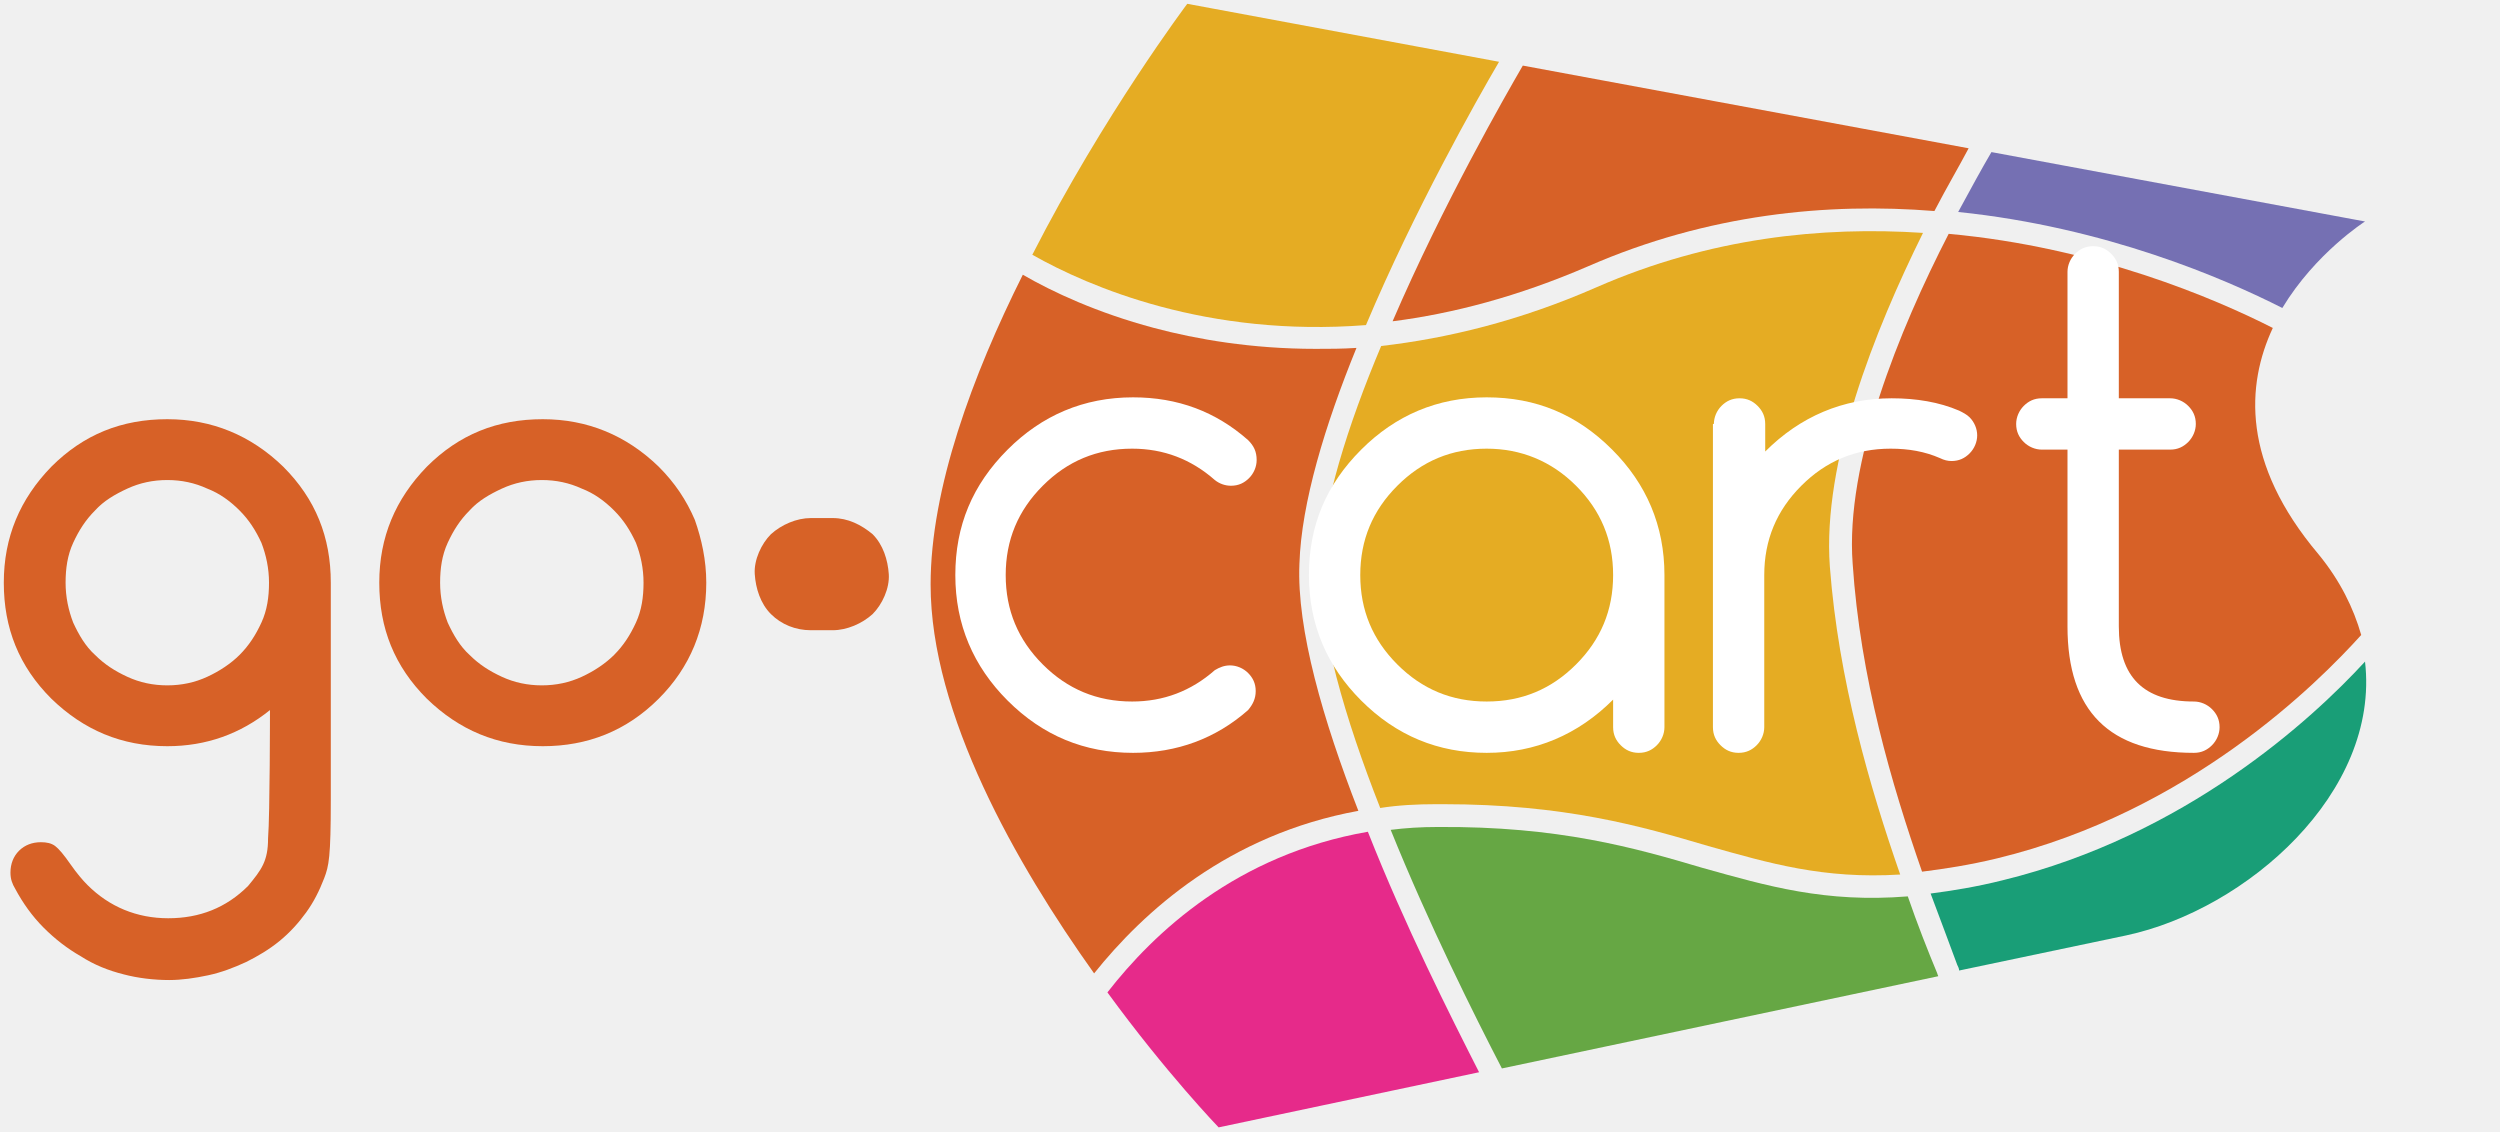
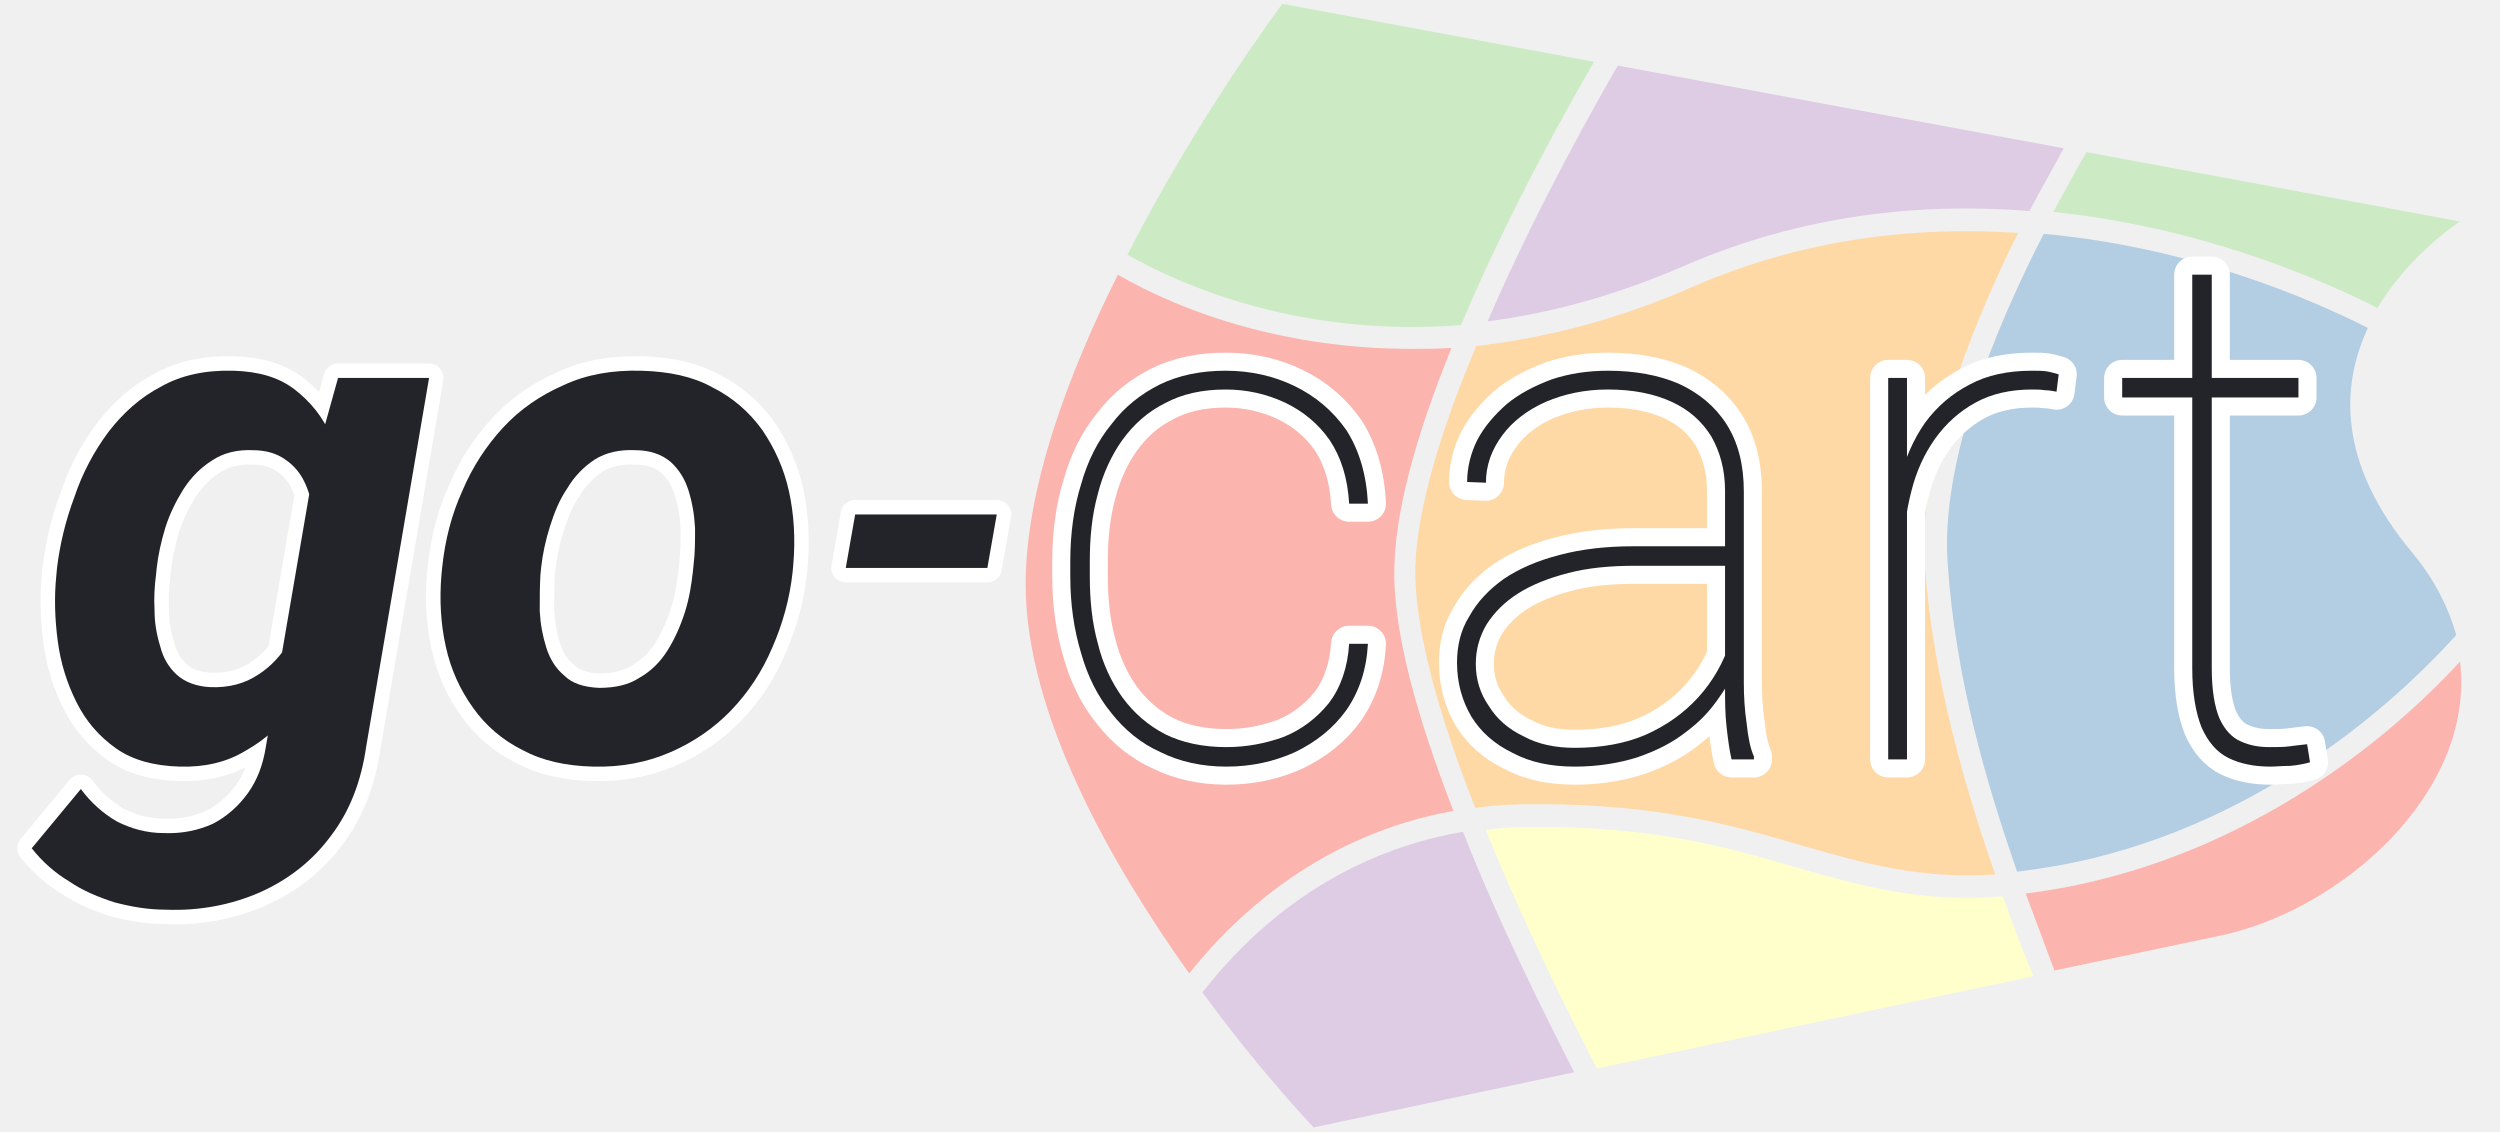
- <svg xmlns="http://www.w3.org/2000/svg" version="1.1" x="0px" y="0px" viewBox="0 0 263 119" xml:space="preserve" id="svg88" width="263" height="119">
-   <defs id="defs92" />
-   <style type="text/css" id="style2">
- 	.st0{display:none;}
- 	.st1{display:inline;fill:none;stroke:#FFFFFF;stroke-width:1.246;stroke-miterlimit:10;}
- 	.st2{display:inline;fill:#010101;}
- 	.st3{font-family:'Comfortaa-Bold';}
- 	.st4{font-size:57.953px;}
- 	.st5{display:inline;fill:#FFFFFF;}
- 	.st6{font-family:'Comfortaa-Regular';}
- 	.st7{display:inline;}
- 	.st8{fill:none;}
- 	.st9{fill:#FFFFFF;}
- 	.st10{fill:none;stroke:#FFFFFF;stroke-width:1.464;stroke-miterlimit:10;}
- 	.st11{fill:#010101;}
- 	.st12{fill:#7570B3;}
- 	.st13{fill:#D76127;}
- 	.st14{fill:#E5AC23;}
- 	.st15{fill:#E62A8A;}
- 	.st16{fill:#66A744;}
- 	.st17{fill:#199E77;}
- 	.st18{fill:#D76227;}
- </style>
-   <g id="Layer_1" class="st0" style="display:none" transform="translate(0,-181)">
-     <path class="st1" d="M 139.9,155.9" id="path4" style="display:inline;fill:none;stroke:#ffffff;stroke-width:1.246;stroke-miterlimit:10" />
-     <path class="st1" d="M 217.6,170.1" id="path6" style="display:inline;fill:none;stroke:#ffffff;stroke-width:1.246;stroke-miterlimit:10" />
-     <path class="st2" d="M 148.7,146.1" id="path8" style="display:inline;fill:#010101" />
-     <path class="st2" d="M 155,72.5 260.5,92 c 0,0 -19.2,11.9 -4.3,29.7 12.3,15.1 -3.5,31.2 -17.1,34.2 l -81.4,17.2 c 0,0 -25.8,-27.3 -25.8,-48.6 0,-21.3 23.1,-52 23.1,-52 z" id="path10" style="display:inline;fill:#010101" />
-     <text transform="translate(41.9379,139.5192)" class="st2 st3 st4" id="text12" style="font-size:57.953px;font-family:Comfortaa-Bold;display:inline;fill:#010101">go</text>
-     <text transform="translate(131.9741,139.5182)" class="st5 st6 st4" id="text14" style="font-size:57.953px;font-family:Comfortaa-Regular;display:inline;fill:#ffffff">cart</text>
-     <g class="st7" id="g24" style="display:inline">
-       <path class="st8" d="m 195.9,150.8 c -5.5,-1.9 -10.7,-3.6 -17.4,-3.8 -0.4,0 -0.8,0 -1.3,0 -1.4,0 -2.8,0.1 -4.2,0.2 5.9,18.3 16.1,33.1 18.2,36 l 41.7,-13.6 c -1.2,-2.2 -4.4,-8 -7.8,-15.6 -13,2.3 -21.3,-0.5 -29.2,-3.2 z" id="path16" style="fill:none" />
-       <path class="st8" d="m 178.5,145.2 c 7,0.1 12.5,2 17.9,3.9 7.6,2.6 15.6,5.3 28,3.2 -2.8,-6.4 -5.6,-13.8 -7.7,-21.4 -3.1,-11.3 0.6,-24.7 4.7,-34.8 -10.4,-1.2 -21.2,-1.2 -31.5,1.3 -6,1.5 -11.5,2.3 -16.6,2.8 -2.7,7.1 -4.5,15.1 -4.4,23.8 0.1,7.3 1.6,14.5 3.6,21.3 1.5,-0.1 3.1,-0.2 4.7,-0.2 0.5,0.1 0.9,0.1 1.3,0.1 z" id="path18" style="fill:none" />
-       <path class="st8" d="m 222.3,98.8 c -3.3,8.7 -6.6,21.2 -3.8,31.5 2.1,7.7 5,15.2 7.8,21.6 19.2,-4 39.7,-22.5 42.1,-24.7 l 2.7,-16.6 c -3.8,-1.8 -24.3,-11.2 -47.8,-14.4 -0.3,0.9 -0.6,1.7 -1,2.6 z" id="path20" style="fill:none" />
-       <path class="st9" d="m 272.6,109.3 c -0.3,-0.2 -22.5,-11.2 -48.5,-14.8 3.1,-7.3 6.2,-12.3 6.3,-12.4 l -1.6,-1 c -0.3,0.5 -3.5,5.7 -6.6,13.1 -10.7,-1.3 -22,-1.3 -32.7,1.3 -5.5,1.3 -10.7,2.2 -15.4,2.7 6.6,-16 17.4,-26.3 17.5,-26.5 l -1.3,-1.4 c -0.2,0.2 -11.5,11.1 -18.3,28 -25.4,2 -39.3,-6.9 -39.5,-7 l -1,1.6 c 0.7,0.5 14.4,9.2 39.8,7.5 -2.6,7.1 -4.3,15.1 -4.2,23.7 0.1,7.3 1.5,14.6 3.6,21.5 -27.8,3 -42.3,23.9 -42.5,24.1 l 1.5,1 c 0.2,-0.2 14.3,-20.6 41.5,-23.3 6.6,20.9 18.8,37.3 19,37.5 l 0.4,0.5 45.1,-14.7 -0.6,-1 c -0.1,-0.1 -3.8,-6.6 -8.1,-16.1 10.7,-2.3 21.5,-8.9 28.9,-14 8.2,-5.8 13.9,-11.2 14,-11.2 l 0.2,-0.2 3,-18.5 z M 168.9,124 c -0.2,-8.7 1.7,-16.8 4.4,-23.8 5.1,-0.5 10.6,-1.4 16.6,-2.8 10.2,-2.5 21.1,-2.6 31.5,-1.3 -4.1,10.1 -7.8,23.5 -4.7,34.8 2.1,7.6 4.9,15.1 7.7,21.4 -12.4,2.1 -20.3,-0.6 -28,-3.2 -5.4,-1.8 -11,-3.7 -17.9,-3.9 -0.4,0 -0.9,0 -1.3,0 -1.6,0 -3.2,0.1 -4.7,0.2 -2,-6.9 -3.4,-14.1 -3.6,-21.4 z m 22.4,59.2 c -2.1,-2.9 -12.3,-17.7 -18.2,-36 1.4,-0.1 2.8,-0.2 4.2,-0.2 0.4,0 0.8,0 1.3,0 6.7,0.1 11.9,1.9 17.4,3.8 8,2.7 16.2,5.5 29.3,3.2 3.4,7.6 6.5,13.4 7.8,15.6 z m 77.1,-56 c -2.4,2.2 -22.9,20.7 -42.1,24.7 -2.8,-6.4 -5.7,-13.9 -7.8,-21.6 -2.8,-10.3 0.5,-22.8 3.8,-31.5 0.3,-0.9 0.7,-1.7 1,-2.5 23.5,3.1 44,12.6 47.8,14.4 z" id="path22" style="fill:#ffffff" />
+ <svg xmlns="http://www.w3.org/2000/svg" width="100%" height="100%" viewBox="0 0 263 119" version="1.1" xml:space="preserve" style="fill-rule:evenodd;clip-rule:evenodd;stroke-linejoin:round;stroke-miterlimit:2;">
+   <g id="g930" transform="matrix(1,0,0,1,-22.6,-95.9)">
+     <g id="Layer_4" transform="matrix(1,0,0,1,8,0)">
+       <path id="path45" d="M264.7,128.3C268.2,122.5 273.4,119.2 273.4,119.2L234.1,111.9C233.1,113.6 231.9,115.8 230.6,118.2C246.1,119.8 258.6,125.2 264.7,128.3Z" style="fill:rgb(204,235,197);fill-rule:nonzero;" />
+       <path id="path47" d="M191.7,123.9C204.3,118.4 216.9,117.2 228.1,118.1C229.4,115.6 230.7,113.4 231.7,111.5L184.8,102.8C183,105.9 176.4,117.4 171.1,129.7C177.4,128.9 184.3,127.1 191.7,123.9Z" style="fill:rgb(222,203,228);fill-rule:nonzero;" />
+       <path id="path49" d="M168.3,130.1C173.4,118 179.9,106.5 182.3,102.4L149.5,96.3C149.5,96.3 140.7,108 133.2,122.7C139.2,126.1 151.6,131.4 168.3,130.1Z" style="fill:rgb(204,235,197);fill-rule:nonzero;" />
+       <path id="path51" d="M141.1,200.3C147.3,208.8 152.8,214.5 152.8,214.5L180.2,208.7C177.2,202.8 172.4,193.3 168.5,183.4C154.7,185.8 146,194 141.1,200.3Z" style="fill:rgb(222,203,228);fill-rule:nonzero;" />
+       <path id="path53" d="M167.5,181.2C163.8,171.7 161,162.1 161.3,155.2C161.5,148.8 164,140.6 167.3,132.5C165.8,132.6 164.4,132.6 163,132.6C156.3,132.6 150.5,131.6 146,130.4C140,128.8 135.3,126.6 132.2,124.8C126.9,135.4 122.5,147.3 122.5,157.4C122.5,171 131.5,186.8 139.7,198.3C144.9,191.8 153.8,183.7 167.5,181.2Z" style="fill:rgb(251,180,174);fill-rule:nonzero;" />
+       <path id="path55" d="M225.3,190.2C216.6,190.9 210.5,189.1 203.7,187.2C196.6,185.1 188.6,182.8 175.8,182.9C174.1,182.9 172.5,183 170.9,183.2C174.9,193.1 179.7,202.7 182.6,208.3L228.5,198.6C228.5,198.5 228.4,198.4 228.4,198.3C227.4,195.9 226.3,193.1 225.3,190.2Z" style="fill:rgb(255,255,204);fill-rule:nonzero;" />
+       <path id="path57" d="M175.7,180.5L176.4,180.5C189.2,180.5 197.2,182.8 204.3,184.9C210.7,186.7 216.4,188.4 224.5,187.9C221.3,178.7 218,167.4 217.1,155.5C216.3,144.5 221.8,130.7 226.9,120.4C216.3,119.7 204.5,120.9 192.6,126.1C184.4,129.7 176.8,131.5 169.9,132.3C166.4,140.6 163.7,149.1 163.5,155.4C163.3,162 166.1,171.5 169.8,180.9C171.7,180.6 173.7,180.5 175.7,180.5Z" style="fill:rgb(254,217,166);fill-rule:nonzero;" />
+       <path id="path59" d="M235.3,188.5C232.5,189.2 230,189.6 227.7,189.9C228.7,192.6 229.7,195.2 230.5,197.4C230.6,197.6 230.7,197.8 230.7,198L248.3,194.3C260.9,191.6 275,179.3 273.4,165.5C267.8,171.6 254.5,183.8 235.3,188.5Z" style="fill:rgb(251,180,174);fill-rule:nonzero;" />
+       <path id="path61" d="M226.8,187.6C229.2,187.3 231.8,186.9 234.7,186.2C254.9,181.3 268.4,167.8 273,162.7C272.2,159.9 270.8,157 268.5,154.2C260.4,144.6 260.9,136.4 263.7,130.4C257.6,127.3 245,121.9 229.6,120.5C224.4,130.6 218.7,144.6 219.5,155.2C220.3,167.2 223.6,178.4 226.8,187.6Z" style="fill:rgb(179,205,227);fill-rule:nonzero;" />
    </g>
-     <path class="st2" d="M 272.2,134.9" id="path26" style="display:inline;fill:#010101" />
-     <path class="st2" d="M 356.4,189.7" id="path28" style="display:inline;fill:#010101" />
-     <g class="st7" id="g34" style="display:inline">
-       <g id="g32">
-         <path d="m 123.3,119.7 c -1.3,0 -2.6,0 -3.9,0 -1.6,0 -3.1,1.4 -3,3 0.1,1.6 1.3,3 3,3 1.3,0 2.6,0 3.9,0 1.6,0 3.1,-1.4 3,-3 0,-1.6 -1.3,-3 -3,-3 z" id="path30" />
+     <g id="Layer_2" transform="matrix(1,0,0,1,110.63,5.06478)">
+       <g transform="matrix(1,0,0,1,-130.52,20.4333)">
+         <g transform="matrix(76,0,0,76,46.3601,150.29)">
+           <path d="M0.417,-0.528L0.543,-0.528L0.456,-0.018C0.449,0.031 0.433,0.072 0.407,0.106C0.382,0.14 0.349,0.166 0.309,0.184C0.27,0.201 0.226,0.21 0.178,0.208C0.154,0.208 0.131,0.204 0.108,0.198C0.086,0.191 0.064,0.182 0.045,0.169C0.025,0.157 0.007,0.141 -0.007,0.123L0.061,0.041C0.075,0.06 0.092,0.075 0.111,0.086C0.131,0.096 0.152,0.102 0.176,0.102C0.202,0.103 0.224,0.098 0.244,0.089C0.263,0.079 0.279,0.065 0.292,0.047C0.305,0.029 0.313,0.008 0.317,-0.017L0.385,-0.413L0.417,-0.528ZM0.027,-0.254L0.028,-0.265C0.032,-0.298 0.04,-0.331 0.052,-0.363C0.063,-0.396 0.079,-0.426 0.099,-0.453C0.119,-0.479 0.143,-0.501 0.172,-0.516C0.2,-0.532 0.234,-0.539 0.272,-0.538C0.307,-0.537 0.335,-0.529 0.357,-0.512C0.379,-0.495 0.396,-0.474 0.407,-0.448C0.419,-0.422 0.426,-0.393 0.43,-0.363C0.434,-0.332 0.435,-0.303 0.434,-0.274L0.431,-0.25C0.426,-0.221 0.417,-0.191 0.405,-0.16C0.393,-0.129 0.377,-0.101 0.358,-0.074C0.339,-0.048 0.316,-0.027 0.289,-0.012C0.263,0.004 0.232,0.011 0.198,0.01C0.162,0.009 0.133,0.001 0.11,-0.015C0.086,-0.032 0.068,-0.053 0.055,-0.079C0.042,-0.105 0.033,-0.133 0.029,-0.164C0.025,-0.194 0.024,-0.225 0.027,-0.254ZM0.166,-0.265L0.165,-0.255C0.163,-0.24 0.162,-0.223 0.163,-0.206C0.163,-0.189 0.166,-0.172 0.171,-0.156C0.175,-0.14 0.183,-0.127 0.194,-0.117C0.205,-0.107 0.221,-0.101 0.24,-0.1C0.266,-0.099 0.288,-0.105 0.306,-0.117C0.325,-0.129 0.339,-0.145 0.351,-0.165C0.362,-0.185 0.369,-0.206 0.373,-0.229L0.383,-0.293C0.384,-0.309 0.384,-0.325 0.382,-0.34C0.381,-0.356 0.377,-0.37 0.371,-0.383C0.365,-0.396 0.356,-0.407 0.344,-0.415C0.333,-0.423 0.318,-0.428 0.299,-0.428C0.277,-0.429 0.258,-0.424 0.243,-0.414C0.227,-0.404 0.214,-0.391 0.203,-0.374C0.193,-0.358 0.184,-0.34 0.178,-0.321C0.172,-0.301 0.168,-0.283 0.166,-0.265Z" style="fill:none;fill-rule:nonzero;stroke:white;stroke-width:0.04px;" />
+         </g>
+         <g transform="matrix(76,0,0,76,86.9582,150.29)">
+           <path d="M0.026,-0.256L0.027,-0.266C0.031,-0.304 0.04,-0.339 0.055,-0.372C0.069,-0.405 0.088,-0.434 0.111,-0.459C0.135,-0.485 0.163,-0.504 0.195,-0.518C0.227,-0.533 0.263,-0.539 0.302,-0.538C0.341,-0.537 0.374,-0.53 0.401,-0.515C0.429,-0.501 0.452,-0.481 0.47,-0.456C0.487,-0.431 0.5,-0.403 0.507,-0.371C0.514,-0.339 0.516,-0.305 0.513,-0.27L0.512,-0.259C0.508,-0.222 0.498,-0.187 0.484,-0.155C0.47,-0.122 0.451,-0.093 0.427,-0.068C0.403,-0.043 0.375,-0.024 0.343,-0.01C0.311,0.004 0.275,0.011 0.236,0.01C0.198,0.009 0.166,0.002 0.138,-0.013C0.11,-0.027 0.087,-0.047 0.07,-0.071C0.052,-0.096 0.039,-0.124 0.032,-0.156C0.025,-0.187 0.023,-0.221 0.026,-0.256ZM0.164,-0.266L0.163,-0.256C0.162,-0.24 0.162,-0.223 0.162,-0.205C0.163,-0.187 0.166,-0.171 0.171,-0.155C0.176,-0.139 0.184,-0.126 0.196,-0.116C0.207,-0.105 0.223,-0.1 0.244,-0.099C0.266,-0.099 0.285,-0.103 0.3,-0.113C0.316,-0.122 0.329,-0.135 0.339,-0.151C0.349,-0.167 0.357,-0.185 0.363,-0.204C0.369,-0.223 0.372,-0.242 0.374,-0.26L0.375,-0.27C0.377,-0.286 0.377,-0.302 0.377,-0.32C0.376,-0.339 0.373,-0.356 0.368,-0.372C0.363,-0.388 0.355,-0.401 0.343,-0.412C0.331,-0.422 0.315,-0.428 0.294,-0.428C0.273,-0.429 0.254,-0.425 0.238,-0.415C0.223,-0.405 0.21,-0.392 0.2,-0.375C0.189,-0.359 0.182,-0.341 0.176,-0.322C0.17,-0.303 0.166,-0.284 0.164,-0.266Z" style="fill:none;fill-rule:nonzero;stroke:white;stroke-width:0.04px;" />
+         </g>
+         <g transform="matrix(76,0,0,76,130.096,150.29)">
+           <path d="M0.227,-0.339L0.214,-0.265L0.018,-0.265L0.031,-0.339L0.227,-0.339Z" style="fill:none;fill-rule:nonzero;stroke:white;stroke-width:0.04px;" />
+         </g>
+         <g transform="matrix(76,0,0,76,148.391,150.29)">
+                 </g>
+         <g transform="matrix(76,0,0,76,46.3601,150.29)">
+           <path d="M0.417,-0.528L0.543,-0.528L0.456,-0.018C0.449,0.031 0.433,0.072 0.407,0.106C0.382,0.14 0.349,0.166 0.309,0.184C0.27,0.201 0.226,0.21 0.178,0.208C0.154,0.208 0.131,0.204 0.108,0.198C0.086,0.191 0.064,0.182 0.045,0.169C0.025,0.157 0.007,0.141 -0.007,0.123L0.061,0.041C0.075,0.06 0.092,0.075 0.111,0.086C0.131,0.096 0.152,0.102 0.176,0.102C0.202,0.103 0.224,0.098 0.244,0.089C0.263,0.079 0.279,0.065 0.292,0.047C0.305,0.029 0.313,0.008 0.317,-0.017L0.385,-0.413L0.417,-0.528ZM0.027,-0.254L0.028,-0.265C0.032,-0.298 0.04,-0.331 0.052,-0.363C0.063,-0.396 0.079,-0.426 0.099,-0.453C0.119,-0.479 0.143,-0.501 0.172,-0.516C0.2,-0.532 0.234,-0.539 0.272,-0.538C0.307,-0.537 0.335,-0.529 0.357,-0.512C0.379,-0.495 0.396,-0.474 0.407,-0.448C0.419,-0.422 0.426,-0.393 0.43,-0.363C0.434,-0.332 0.435,-0.303 0.434,-0.274L0.431,-0.25C0.426,-0.221 0.417,-0.191 0.405,-0.16C0.393,-0.129 0.377,-0.101 0.358,-0.074C0.339,-0.048 0.316,-0.027 0.289,-0.012C0.263,0.004 0.232,0.011 0.198,0.01C0.162,0.009 0.133,0.001 0.11,-0.015C0.086,-0.032 0.068,-0.053 0.055,-0.079C0.042,-0.105 0.033,-0.133 0.029,-0.164C0.025,-0.194 0.024,-0.225 0.027,-0.254ZM0.166,-0.265L0.165,-0.255C0.163,-0.24 0.162,-0.223 0.163,-0.206C0.163,-0.189 0.166,-0.172 0.171,-0.156C0.175,-0.14 0.183,-0.127 0.194,-0.117C0.205,-0.107 0.221,-0.101 0.24,-0.1C0.266,-0.099 0.288,-0.105 0.306,-0.117C0.325,-0.129 0.339,-0.145 0.351,-0.165C0.362,-0.185 0.369,-0.206 0.373,-0.229L0.383,-0.293C0.384,-0.309 0.384,-0.325 0.382,-0.34C0.381,-0.356 0.377,-0.37 0.371,-0.383C0.365,-0.396 0.356,-0.407 0.344,-0.415C0.333,-0.423 0.318,-0.428 0.299,-0.428C0.277,-0.429 0.258,-0.424 0.243,-0.414C0.227,-0.404 0.214,-0.391 0.203,-0.374C0.193,-0.358 0.184,-0.34 0.178,-0.321C0.172,-0.301 0.168,-0.283 0.166,-0.265Z" style="fill:rgb(34,36,41);fill-rule:nonzero;" />
+         </g>
+         <g transform="matrix(76,0,0,76,86.9582,150.29)">
+           <path d="M0.026,-0.256L0.027,-0.266C0.031,-0.304 0.04,-0.339 0.055,-0.372C0.069,-0.405 0.088,-0.434 0.111,-0.459C0.135,-0.485 0.163,-0.504 0.195,-0.518C0.227,-0.533 0.263,-0.539 0.302,-0.538C0.341,-0.537 0.374,-0.53 0.401,-0.515C0.429,-0.501 0.452,-0.481 0.47,-0.456C0.487,-0.431 0.5,-0.403 0.507,-0.371C0.514,-0.339 0.516,-0.305 0.513,-0.27L0.512,-0.259C0.508,-0.222 0.498,-0.187 0.484,-0.155C0.47,-0.122 0.451,-0.093 0.427,-0.068C0.403,-0.043 0.375,-0.024 0.343,-0.01C0.311,0.004 0.275,0.011 0.236,0.01C0.198,0.009 0.166,0.002 0.138,-0.013C0.11,-0.027 0.087,-0.047 0.07,-0.071C0.052,-0.096 0.039,-0.124 0.032,-0.156C0.025,-0.187 0.023,-0.221 0.026,-0.256ZM0.164,-0.266L0.163,-0.256C0.162,-0.24 0.162,-0.223 0.162,-0.205C0.163,-0.187 0.166,-0.171 0.171,-0.155C0.176,-0.139 0.184,-0.126 0.196,-0.116C0.207,-0.105 0.223,-0.1 0.244,-0.099C0.266,-0.099 0.285,-0.103 0.3,-0.113C0.316,-0.122 0.329,-0.135 0.339,-0.151C0.349,-0.167 0.357,-0.185 0.363,-0.204C0.369,-0.223 0.372,-0.242 0.374,-0.26L0.375,-0.27C0.377,-0.286 0.377,-0.302 0.377,-0.32C0.376,-0.339 0.373,-0.356 0.368,-0.372C0.363,-0.388 0.355,-0.401 0.343,-0.412C0.331,-0.422 0.315,-0.428 0.294,-0.428C0.273,-0.429 0.254,-0.425 0.238,-0.415C0.223,-0.405 0.21,-0.392 0.2,-0.375C0.189,-0.359 0.182,-0.341 0.176,-0.322C0.17,-0.303 0.166,-0.284 0.164,-0.266Z" style="fill:rgb(34,36,41);fill-rule:nonzero;" />
+         </g>
+         <g transform="matrix(76,0,0,76,130.096,150.29)">
+           <path d="M0.227,-0.339L0.214,-0.265L0.018,-0.265L0.031,-0.339L0.227,-0.339Z" style="fill:rgb(34,36,41);fill-rule:nonzero;" />
+         </g>
+         <g transform="matrix(76,0,0,76,148.391,150.29)">
+                 </g>
+       </g>
+       <g transform="matrix(1,0,0,1,-25.3679,20.4333)">
+         <g transform="matrix(76,0,0,76,46.3601,150.29)">
+           <path d="M0.263,-0.017C0.291,-0.017 0.317,-0.022 0.342,-0.031C0.367,-0.041 0.388,-0.057 0.405,-0.078C0.421,-0.099 0.431,-0.127 0.433,-0.16L0.459,-0.16C0.457,-0.124 0.447,-0.094 0.429,-0.068C0.411,-0.043 0.387,-0.024 0.358,-0.01C0.329,0.003 0.298,0.01 0.263,0.01C0.229,0.01 0.198,0.003 0.172,-0.01C0.145,-0.022 0.122,-0.041 0.104,-0.064C0.085,-0.087 0.071,-0.115 0.062,-0.147C0.052,-0.18 0.047,-0.215 0.047,-0.254L0.047,-0.274C0.047,-0.313 0.052,-0.349 0.062,-0.381C0.071,-0.413 0.085,-0.441 0.104,-0.464C0.122,-0.488 0.145,-0.506 0.171,-0.519C0.198,-0.532 0.228,-0.538 0.262,-0.538C0.296,-0.538 0.328,-0.531 0.357,-0.517C0.386,-0.503 0.41,-0.483 0.429,-0.456C0.447,-0.428 0.457,-0.394 0.459,-0.354L0.433,-0.354C0.431,-0.389 0.422,-0.418 0.406,-0.442C0.39,-0.465 0.369,-0.482 0.344,-0.494C0.318,-0.506 0.291,-0.512 0.262,-0.512C0.23,-0.512 0.202,-0.506 0.178,-0.493C0.154,-0.481 0.135,-0.464 0.119,-0.442C0.104,-0.421 0.092,-0.395 0.085,-0.367C0.077,-0.338 0.074,-0.307 0.074,-0.274L0.074,-0.254C0.074,-0.221 0.077,-0.19 0.085,-0.161C0.092,-0.132 0.104,-0.107 0.119,-0.086C0.135,-0.064 0.155,-0.047 0.178,-0.035C0.202,-0.023 0.231,-0.017 0.263,-0.017Z" style="fill:none;fill-rule:nonzero;stroke:white;stroke-width:0.05px;" />
+         </g>
+         <g transform="matrix(76,0,0,76,87.1967,150.29)">
+           <path d="M0.416,-0.099L0.416,-0.372C0.416,-0.401 0.409,-0.426 0.397,-0.447C0.384,-0.468 0.366,-0.484 0.342,-0.495C0.318,-0.506 0.289,-0.512 0.254,-0.512C0.222,-0.512 0.194,-0.506 0.168,-0.495C0.143,-0.484 0.122,-0.468 0.108,-0.449C0.093,-0.429 0.085,-0.407 0.085,-0.383L0.059,-0.384C0.059,-0.404 0.064,-0.424 0.073,-0.442C0.083,-0.461 0.097,-0.477 0.114,-0.492C0.131,-0.506 0.152,-0.517 0.176,-0.526C0.2,-0.534 0.226,-0.538 0.254,-0.538C0.291,-0.538 0.324,-0.532 0.352,-0.52C0.38,-0.507 0.402,-0.489 0.418,-0.464C0.434,-0.439 0.442,-0.408 0.442,-0.371L0.442,-0.106C0.442,-0.088 0.443,-0.069 0.446,-0.049C0.448,-0.03 0.451,-0.015 0.456,-0.004L0.456,-0L0.425,-0C0.422,-0.013 0.42,-0.028 0.418,-0.046C0.416,-0.064 0.416,-0.082 0.416,-0.099ZM0.427,-0.295L0.428,-0.268L0.291,-0.268C0.256,-0.268 0.226,-0.265 0.199,-0.258C0.172,-0.251 0.149,-0.242 0.13,-0.23C0.111,-0.218 0.097,-0.204 0.086,-0.187C0.076,-0.17 0.071,-0.152 0.071,-0.132C0.071,-0.111 0.077,-0.091 0.089,-0.074C0.1,-0.056 0.116,-0.042 0.137,-0.032C0.157,-0.021 0.181,-0.016 0.208,-0.016C0.245,-0.016 0.278,-0.022 0.306,-0.034C0.335,-0.047 0.359,-0.064 0.379,-0.086C0.399,-0.108 0.414,-0.134 0.424,-0.165L0.436,-0.14C0.43,-0.122 0.421,-0.104 0.408,-0.086C0.396,-0.068 0.381,-0.052 0.362,-0.038C0.343,-0.023 0.321,-0.012 0.295,-0.003C0.27,0.005 0.24,0.01 0.208,0.01C0.175,0.01 0.146,0.004 0.122,-0.009C0.097,-0.021 0.078,-0.038 0.065,-0.059C0.052,-0.081 0.045,-0.106 0.045,-0.134C0.045,-0.157 0.05,-0.179 0.062,-0.198C0.073,-0.218 0.089,-0.235 0.11,-0.25C0.131,-0.264 0.156,-0.275 0.187,-0.283C0.217,-0.291 0.251,-0.295 0.289,-0.295L0.427,-0.295Z" style="fill:none;fill-rule:nonzero;stroke:white;stroke-width:0.05px;" />
+         </g>
+         <g transform="matrix(76,0,0,76,129.592,150.29)">
+           <path d="M0.11,-0.528L0.11,-0L0.084,-0L0.084,-0.528L0.11,-0.528ZM0.32,-0.533L0.317,-0.509C0.312,-0.51 0.306,-0.511 0.301,-0.511C0.295,-0.512 0.289,-0.512 0.283,-0.512C0.253,-0.512 0.227,-0.506 0.205,-0.494C0.183,-0.482 0.164,-0.465 0.149,-0.444C0.134,-0.423 0.123,-0.399 0.116,-0.371C0.109,-0.344 0.105,-0.314 0.105,-0.283L0.087,-0.282C0.087,-0.319 0.091,-0.353 0.099,-0.384C0.107,-0.416 0.119,-0.443 0.135,-0.466C0.152,-0.489 0.172,-0.506 0.197,-0.519C0.221,-0.532 0.25,-0.538 0.283,-0.538C0.291,-0.538 0.298,-0.538 0.304,-0.537C0.31,-0.536 0.316,-0.534 0.32,-0.533Z" style="fill:none;fill-rule:nonzero;stroke:white;stroke-width:0.05px;" />
+         </g>
+         <g transform="matrix(76,0,0,76,159.147,150.29)">
+           <path d="M0.263,-0.528L0.263,-0.501L0.019,-0.501L0.019,-0.528L0.263,-0.528ZM0.116,-0.671L0.143,-0.671L0.143,-0.126C0.143,-0.096 0.147,-0.072 0.154,-0.056C0.161,-0.041 0.171,-0.03 0.183,-0.025C0.196,-0.019 0.209,-0.017 0.223,-0.017C0.233,-0.017 0.242,-0.017 0.25,-0.018C0.257,-0.019 0.266,-0.02 0.275,-0.021L0.279,0.004C0.272,0.006 0.263,0.008 0.251,0.009C0.24,0.009 0.231,0.01 0.224,0.01C0.202,0.01 0.182,0.006 0.166,-0.002C0.15,-0.01 0.138,-0.024 0.129,-0.044C0.121,-0.064 0.116,-0.091 0.116,-0.126L0.116,-0.671Z" style="fill:none;fill-rule:nonzero;stroke:white;stroke-width:0.05px;" />
+         </g>
+         <g transform="matrix(76,0,0,76,183.194,150.29)">
+                 </g>
+         <g transform="matrix(76,0,0,76,46.3601,150.29)">
+           <path d="M0.263,-0.017C0.291,-0.017 0.317,-0.022 0.342,-0.031C0.367,-0.041 0.388,-0.057 0.405,-0.078C0.421,-0.099 0.431,-0.127 0.433,-0.16L0.459,-0.16C0.457,-0.124 0.447,-0.094 0.429,-0.068C0.411,-0.043 0.387,-0.024 0.358,-0.01C0.329,0.003 0.298,0.01 0.263,0.01C0.229,0.01 0.198,0.003 0.172,-0.01C0.145,-0.022 0.122,-0.041 0.104,-0.064C0.085,-0.087 0.071,-0.115 0.062,-0.147C0.052,-0.18 0.047,-0.215 0.047,-0.254L0.047,-0.274C0.047,-0.313 0.052,-0.349 0.062,-0.381C0.071,-0.413 0.085,-0.441 0.104,-0.464C0.122,-0.488 0.145,-0.506 0.171,-0.519C0.198,-0.532 0.228,-0.538 0.262,-0.538C0.296,-0.538 0.328,-0.531 0.357,-0.517C0.386,-0.503 0.41,-0.483 0.429,-0.456C0.447,-0.428 0.457,-0.394 0.459,-0.354L0.433,-0.354C0.431,-0.389 0.422,-0.418 0.406,-0.442C0.39,-0.465 0.369,-0.482 0.344,-0.494C0.318,-0.506 0.291,-0.512 0.262,-0.512C0.23,-0.512 0.202,-0.506 0.178,-0.493C0.154,-0.481 0.135,-0.464 0.119,-0.442C0.104,-0.421 0.092,-0.395 0.085,-0.367C0.077,-0.338 0.074,-0.307 0.074,-0.274L0.074,-0.254C0.074,-0.221 0.077,-0.19 0.085,-0.161C0.092,-0.132 0.104,-0.107 0.119,-0.086C0.135,-0.064 0.155,-0.047 0.178,-0.035C0.202,-0.023 0.231,-0.017 0.263,-0.017Z" style="fill:rgb(34,36,41);fill-rule:nonzero;" />
+         </g>
+         <g transform="matrix(76,0,0,76,87.1967,150.29)">
+           <path d="M0.416,-0.099L0.416,-0.372C0.416,-0.401 0.409,-0.426 0.397,-0.447C0.384,-0.468 0.366,-0.484 0.342,-0.495C0.318,-0.506 0.289,-0.512 0.254,-0.512C0.222,-0.512 0.194,-0.506 0.168,-0.495C0.143,-0.484 0.122,-0.468 0.108,-0.449C0.093,-0.429 0.085,-0.407 0.085,-0.383L0.059,-0.384C0.059,-0.404 0.064,-0.424 0.073,-0.442C0.083,-0.461 0.097,-0.477 0.114,-0.492C0.131,-0.506 0.152,-0.517 0.176,-0.526C0.2,-0.534 0.226,-0.538 0.254,-0.538C0.291,-0.538 0.324,-0.532 0.352,-0.52C0.38,-0.507 0.402,-0.489 0.418,-0.464C0.434,-0.439 0.442,-0.408 0.442,-0.371L0.442,-0.106C0.442,-0.088 0.443,-0.069 0.446,-0.049C0.448,-0.03 0.451,-0.015 0.456,-0.004L0.456,-0L0.425,-0C0.422,-0.013 0.42,-0.028 0.418,-0.046C0.416,-0.064 0.416,-0.082 0.416,-0.099ZM0.427,-0.295L0.428,-0.268L0.291,-0.268C0.256,-0.268 0.226,-0.265 0.199,-0.258C0.172,-0.251 0.149,-0.242 0.13,-0.23C0.111,-0.218 0.097,-0.204 0.086,-0.187C0.076,-0.17 0.071,-0.152 0.071,-0.132C0.071,-0.111 0.077,-0.091 0.089,-0.074C0.1,-0.056 0.116,-0.042 0.137,-0.032C0.157,-0.021 0.181,-0.016 0.208,-0.016C0.245,-0.016 0.278,-0.022 0.306,-0.034C0.335,-0.047 0.359,-0.064 0.379,-0.086C0.399,-0.108 0.414,-0.134 0.424,-0.165L0.436,-0.14C0.43,-0.122 0.421,-0.104 0.408,-0.086C0.396,-0.068 0.381,-0.052 0.362,-0.038C0.343,-0.023 0.321,-0.012 0.295,-0.003C0.27,0.005 0.24,0.01 0.208,0.01C0.175,0.01 0.146,0.004 0.122,-0.009C0.097,-0.021 0.078,-0.038 0.065,-0.059C0.052,-0.081 0.045,-0.106 0.045,-0.134C0.045,-0.157 0.05,-0.179 0.062,-0.198C0.073,-0.218 0.089,-0.235 0.11,-0.25C0.131,-0.264 0.156,-0.275 0.187,-0.283C0.217,-0.291 0.251,-0.295 0.289,-0.295L0.427,-0.295Z" style="fill:rgb(34,36,41);fill-rule:nonzero;" />
+         </g>
+         <g transform="matrix(76,0,0,76,129.592,150.29)">
+           <path d="M0.11,-0.528L0.11,-0L0.084,-0L0.084,-0.528L0.11,-0.528ZM0.32,-0.533L0.317,-0.509C0.312,-0.51 0.306,-0.511 0.301,-0.511C0.295,-0.512 0.289,-0.512 0.283,-0.512C0.253,-0.512 0.227,-0.506 0.205,-0.494C0.183,-0.482 0.164,-0.465 0.149,-0.444C0.134,-0.423 0.123,-0.399 0.116,-0.371C0.109,-0.344 0.105,-0.314 0.105,-0.283L0.087,-0.282C0.087,-0.319 0.091,-0.353 0.099,-0.384C0.107,-0.416 0.119,-0.443 0.135,-0.466C0.152,-0.489 0.172,-0.506 0.197,-0.519C0.221,-0.532 0.25,-0.538 0.283,-0.538C0.291,-0.538 0.298,-0.538 0.304,-0.537C0.31,-0.536 0.316,-0.534 0.32,-0.533Z" style="fill:rgb(34,36,41);fill-rule:nonzero;" />
+         </g>
+         <g transform="matrix(76,0,0,76,159.147,150.29)">
+           <path d="M0.263,-0.528L0.263,-0.501L0.019,-0.501L0.019,-0.528L0.263,-0.528ZM0.116,-0.671L0.143,-0.671L0.143,-0.126C0.143,-0.096 0.147,-0.072 0.154,-0.056C0.161,-0.041 0.171,-0.03 0.183,-0.025C0.196,-0.019 0.209,-0.017 0.223,-0.017C0.233,-0.017 0.242,-0.017 0.25,-0.018C0.257,-0.019 0.266,-0.02 0.275,-0.021L0.279,0.004C0.272,0.006 0.263,0.008 0.251,0.009C0.24,0.009 0.231,0.01 0.224,0.01C0.202,0.01 0.182,0.006 0.166,-0.002C0.15,-0.01 0.138,-0.024 0.129,-0.044C0.121,-0.064 0.116,-0.091 0.116,-0.126L0.116,-0.671Z" style="fill:rgb(34,36,41);fill-rule:nonzero;" />
+         </g>
+         <g transform="matrix(76,0,0,76,183.194,150.29)">
+                 </g>
      </g>
    </g>
  </g>
-   <g id="g930" transform="translate(-24.6,-95.9)">
-     <g id="Layer_4">
-       <path id="path37" d="M 131.8,194.3" class="st10" style="fill:none;stroke:#ffffff;stroke-width:1.464;stroke-miterlimit:10" />
-       <path id="path39" d="M 223.1,211" class="st10" style="fill:none;stroke:#ffffff;stroke-width:1.464;stroke-miterlimit:10" />
-       <path id="path41" d="M 142.1,182.8" class="st11" style="fill:#010101" />
-       <path id="path43" d="M 287.2,169.6" class="st11" style="fill:#010101" />
-       <path id="path45" d="m 264.7,128.3 c 3.5,-5.8 8.7,-9.1 8.7,-9.1 l -39.3,-7.3 c -1,1.7 -2.2,3.9 -3.5,6.3 15.5,1.6 28,7 34.1,10.1 z" class="st12" style="fill:#7570b3" />
-       <path id="path47" d="m 191.7,123.9 c 12.6,-5.5 25.2,-6.7 36.4,-5.8 1.3,-2.5 2.6,-4.7 3.6,-6.6 l -46.9,-8.7 c -1.8,3.1 -8.4,14.6 -13.7,26.9 6.3,-0.8 13.2,-2.6 20.6,-5.8 z" class="st13" style="fill:#d76127" />
-       <path id="path49" d="m 168.3,130.1 c 5.1,-12.1 11.6,-23.6 14,-27.7 l -32.8,-6.1 c 0,0 -8.8,11.7 -16.3,26.4 6,3.4 18.4,8.7 35.1,7.4 z" class="st14" style="fill:#e5ac23" />
-       <path id="path51" d="m 141.1,200.3 c 6.2,8.5 11.7,14.2 11.7,14.2 l 27.4,-5.8 c -3,-5.9 -7.8,-15.4 -11.7,-25.3 -13.8,2.4 -22.5,10.6 -27.4,16.9 z" class="st15" style="fill:#e62a8a" />
-       <path id="path53" d="m 167.5,181.2 c -3.7,-9.5 -6.5,-19.1 -6.2,-26 0.2,-6.4 2.7,-14.6 6,-22.7 -1.5,0.1 -2.9,0.1 -4.3,0.1 -6.7,0 -12.5,-1 -17,-2.2 -6,-1.6 -10.7,-3.8 -13.8,-5.6 -5.3,10.6 -9.7,22.5 -9.7,32.6 0,13.6 9,29.4 17.2,40.9 5.2,-6.5 14.1,-14.6 27.8,-17.1 z" class="st13" style="fill:#d76127" />
-       <path id="path55" d="m 225.3,190.2 c -8.7,0.7 -14.8,-1.1 -21.6,-3 -7.1,-2.1 -15.1,-4.4 -27.9,-4.3 -1.7,0 -3.3,0.1 -4.9,0.3 4,9.9 8.8,19.5 11.7,25.1 l 45.9,-9.7 c 0,-0.1 -0.1,-0.2 -0.1,-0.3 -1,-2.4 -2.1,-5.2 -3.1,-8.1 z" class="st16" style="fill:#66a744" />
-       <path id="path57" d="m 175.7,180.5 c 0.2,0 0.5,0 0.7,0 12.8,0 20.8,2.3 27.9,4.4 6.4,1.8 12.1,3.5 20.2,3 -3.2,-9.2 -6.5,-20.5 -7.4,-32.4 -0.8,-11 4.7,-24.8 9.8,-35.1 -10.6,-0.7 -22.4,0.5 -34.3,5.7 -8.2,3.6 -15.8,5.4 -22.7,6.2 -3.5,8.3 -6.2,16.8 -6.4,23.1 -0.2,6.6 2.6,16.1 6.3,25.5 1.9,-0.3 3.9,-0.4 5.9,-0.4 z" class="st14" style="fill:#e5ac23" />
-       <path id="path59" d="m 235.3,188.5 c -2.8,0.7 -5.3,1.1 -7.6,1.4 1,2.7 2,5.3 2.8,7.5 0.1,0.2 0.2,0.4 0.2,0.6 l 17.6,-3.7 c 12.6,-2.7 26.7,-15 25.1,-28.8 -5.6,6.1 -18.9,18.3 -38.1,23 z" class="st17" style="fill:#199e77" />
-       <path id="path61" d="m 226.8,187.6 c 2.4,-0.3 5,-0.7 7.9,-1.4 20.2,-4.9 33.7,-18.4 38.3,-23.5 -0.8,-2.8 -2.2,-5.7 -4.5,-8.5 -8.1,-9.6 -7.6,-17.8 -4.8,-23.8 -6.1,-3.1 -18.7,-8.5 -34.1,-9.9 -5.2,10.1 -10.9,24.1 -10.1,34.7 0.8,12 4.1,23.2 7.3,32.4 z" class="st13" style="fill:#d76127" />
-     </g>
-     <g id="Layer_2">
-       <g id="g68">
-         <path id="path64" d="m 53,170.6 c -3.1,2.5 -6.7,3.8 -10.8,3.8 -4.8,0 -8.8,-1.7 -12.2,-5 -3.4,-3.4 -5,-7.4 -5,-12.2 0,-4.8 1.7,-8.8 5,-12.2 3.4,-3.4 7.4,-5 12.2,-5 4.7,0 8.8,1.7 12.2,5 3.4,3.4 5,7.4 5,12.2 0,0 0,16.7 0,22.8 0,6.1 -0.2,7 -0.7,8.3 -0.5,1.3 -1.1,2.5 -1.9,3.6 -0.8,1.1 -1.7,2.1 -2.8,3 -1.1,0.9 -2.3,1.6 -3.5,2.2 -1.3,0.6 -2.6,1.1 -4,1.4 -1.4,0.3 -2.8,0.5 -4.1,0.5 -1.6,0 -3.3,-0.2 -4.8,-0.6 -1.6,-0.4 -3.1,-1 -4.5,-1.9 -1.4,-0.8 -2.7,-1.8 -3.9,-3 -1.2,-1.2 -2.2,-2.6 -3,-4.1 -0.3,-0.5 -0.5,-1 -0.5,-1.7 0,-0.9 0.3,-1.7 0.9,-2.3 0.6,-0.6 1.4,-0.9 2.3,-0.9 0.6,0 1.1,0.1 1.5,0.4 0.4,0.3 0.9,0.9 1.6,1.9 0.7,1 1.3,1.7 1.8,2.2 2.3,2.3 5.2,3.5 8.5,3.5 3.3,0 6.1,-1.1 8.4,-3.4 1.4,-1.7 2.1,-2.6 2.1,-5 C 53,181.6 53,170.6 53,170.6 Z M 42.2,146.4 c -1.5,0 -2.9,0.3 -4.2,0.9 -1.3,0.6 -2.5,1.3 -3.4,2.3 -1,1 -1.7,2.1 -2.3,3.4 -0.6,1.3 -0.8,2.7 -0.8,4.2 0,1.5 0.3,2.9 0.8,4.2 0.6,1.3 1.3,2.5 2.3,3.4 1,1 2.1,1.7 3.4,2.3 1.3,0.6 2.7,0.9 4.2,0.9 1.5,0 2.9,-0.3 4.2,-0.9 1.3,-0.6 2.5,-1.4 3.4,-2.3 1,-1 1.7,-2.1 2.3,-3.4 0.6,-1.3 0.8,-2.7 0.8,-4.2 0,-1.5 -0.3,-2.9 -0.8,-4.2 -0.6,-1.3 -1.3,-2.4 -2.3,-3.4 -1,-1 -2.1,-1.8 -3.4,-2.3 -1.3,-0.6 -2.7,-0.9 -4.2,-0.9 z" class="st13" style="fill:#d76127" />
-         <path id="path66" d="m 98.9,157.2 c 0,4.8 -1.7,8.9 -5,12.2 -3.4,3.4 -7.5,5 -12.2,5 -4.8,0 -8.8,-1.7 -12.2,-5 -3.4,-3.4 -5,-7.4 -5,-12.2 0,-4.8 1.7,-8.8 5,-12.2 3.4,-3.4 7.4,-5 12.2,-5 4.7,0 8.8,1.7 12.2,5 1.7,1.7 2.9,3.5 3.8,5.6 0.7,2 1.2,4.2 1.2,6.6 z M 81.6,146.4 c -1.5,0 -2.9,0.3 -4.2,0.9 -1.3,0.6 -2.5,1.3 -3.4,2.3 -1,1 -1.7,2.1 -2.3,3.4 -0.6,1.3 -0.8,2.7 -0.8,4.2 0,1.5 0.3,2.9 0.8,4.2 0.6,1.3 1.3,2.5 2.3,3.4 1,1 2.1,1.7 3.4,2.3 1.3,0.6 2.7,0.9 4.2,0.9 1.5,0 2.9,-0.3 4.2,-0.9 1.3,-0.6 2.5,-1.4 3.4,-2.3 1,-1 1.7,-2.1 2.3,-3.4 0.6,-1.3 0.8,-2.7 0.8,-4.2 0,-1.5 -0.3,-2.9 -0.8,-4.2 -0.6,-1.3 -1.3,-2.4 -2.3,-3.4 -1,-1 -2.1,-1.8 -3.4,-2.3 -1.3,-0.6 -2.7,-0.9 -4.2,-0.9 z" class="st13" style="fill:#d76127" />
-       </g>
-       <g id="g78">
-         <path id="path70" d="m 154,165.9 c 0.7,0 1.4,0.3 1.9,0.8 0.5,0.5 0.8,1.1 0.8,1.9 0,0.8 -0.3,1.4 -0.8,2 -3.4,3 -7.5,4.5 -12.1,4.5 -5.1,0 -9.5,-1.8 -13.2,-5.5 -3.6,-3.6 -5.5,-8 -5.5,-13.2 0,-5.2 1.8,-9.5 5.5,-13.2 3.6,-3.6 8,-5.5 13.2,-5.5 4.7,0 8.7,1.5 12.1,4.5 0.6,0.6 0.9,1.2 0.9,2.1 0,0.7 -0.3,1.4 -0.8,1.9 -0.5,0.5 -1.1,0.8 -1.9,0.8 -0.6,0 -1.2,-0.2 -1.7,-0.6 -2.5,-2.2 -5.4,-3.3 -8.7,-3.3 -3.7,0 -6.8,1.3 -9.4,3.9 -2.6,2.6 -3.9,5.7 -3.9,9.4 0,3.7 1.3,6.8 3.9,9.4 2.6,2.6 5.7,3.9 9.4,3.9 3.3,0 6.2,-1.1 8.7,-3.3 0.5,-0.3 1,-0.5 1.6,-0.5 z" class="st9" style="fill:#ffffff" />
-         <path id="path72" d="m 194.3,169.5 c -3.7,3.7 -8.2,5.6 -13.3,5.6 -5.1,0 -9.5,-1.8 -13.2,-5.5 -3.6,-3.6 -5.5,-8 -5.5,-13.2 0,-5.2 1.8,-9.5 5.5,-13.2 3.6,-3.6 8,-5.5 13.2,-5.5 5.2,0 9.5,1.8 13.2,5.5 3.6,3.6 5.5,8 5.5,13.2 v 16 c 0,0.7 -0.3,1.4 -0.8,1.9 -0.5,0.5 -1.1,0.8 -1.9,0.8 -0.8,0 -1.4,-0.3 -1.9,-0.8 -0.5,-0.5 -0.8,-1.1 -0.8,-1.9 z M 181,143.1 c -3.7,0 -6.8,1.3 -9.4,3.9 -2.6,2.6 -3.9,5.7 -3.9,9.4 0,3.7 1.3,6.8 3.9,9.4 2.6,2.6 5.7,3.9 9.4,3.9 3.7,0 6.8,-1.3 9.4,-3.9 2.6,-2.6 3.9,-5.7 3.9,-9.4 0,-3.7 -1.3,-6.8 -3.9,-9.4 -2.6,-2.6 -5.8,-3.9 -9.4,-3.9 z" class="st9" style="fill:#ffffff" />
-         <path id="path74" d="m 204.9,140.5 c 0,-0.7 0.3,-1.4 0.8,-1.9 0.5,-0.5 1.1,-0.8 1.9,-0.8 0.8,0 1.4,0.3 1.9,0.8 0.5,0.5 0.8,1.1 0.8,1.9 v 2.9 c 3.7,-3.7 8.2,-5.6 13.3,-5.6 2.6,0 5,0.4 7.1,1.3 0.4,0.2 0.8,0.4 1.1,0.7 0.5,0.5 0.8,1.2 0.8,1.9 0,0.7 -0.3,1.4 -0.8,1.9 -0.5,0.5 -1.1,0.8 -1.9,0.8 -0.4,0 -0.8,-0.1 -1.2,-0.3 -1.6,-0.7 -3.3,-1 -5.2,-1 -3.7,0 -6.8,1.3 -9.4,3.9 -2.6,2.6 -3.9,5.7 -3.9,9.4 v 16 c 0,0.7 -0.3,1.4 -0.8,1.9 -0.5,0.5 -1.1,0.8 -1.9,0.8 -0.8,0 -1.4,-0.3 -1.9,-0.8 -0.5,-0.5 -0.8,-1.1 -0.8,-1.9 v -31.9 z" class="st9" style="fill:#ffffff" />
-         <path id="path76" d="m 255.4,169.7 c 0.7,0 1.4,0.3 1.9,0.8 0.5,0.5 0.8,1.1 0.8,1.9 0,0.7 -0.3,1.4 -0.8,1.9 -0.5,0.5 -1.1,0.8 -1.9,0.8 -8.9,0 -13.3,-4.4 -13.3,-13.3 v -18.6 h -2.7 c -0.7,0 -1.4,-0.3 -1.9,-0.8 -0.5,-0.5 -0.8,-1.1 -0.8,-1.9 0,-0.7 0.3,-1.4 0.8,-1.9 0.5,-0.5 1.1,-0.8 1.9,-0.8 h 2.7 v -13.3 c 0,-0.7 0.3,-1.4 0.8,-1.9 0.5,-0.5 1.1,-0.8 1.9,-0.8 0.8,0 1.4,0.3 1.9,0.8 0.5,0.5 0.8,1.1 0.8,1.9 v 13.3 h 5.4 c 0.7,0 1.4,0.3 1.9,0.8 0.5,0.5 0.8,1.1 0.8,1.9 0,0.7 -0.3,1.4 -0.8,1.9 -0.5,0.5 -1.1,0.8 -1.9,0.8 h -5.4 v 18.6 c 0,5.3 2.6,7.9 7.9,7.9 z" class="st9" style="fill:#ffffff" />
-       </g>
-       <g id="g84">
-         <g id="g82">
-           <path id="path80" d="m 112.2,150.4 c -0.8,0 -1.5,0 -2.3,0 -1.5,0 -3.1,0.7 -4.2,1.7 -1,1 -1.8,2.7 -1.7,4.2 0.1,1.5 0.6,3.1 1.7,4.2 1.1,1.1 2.6,1.7 4.2,1.7 0.8,0 1.5,0 2.3,0 1.5,0 3.1,-0.7 4.2,-1.7 1,-1 1.8,-2.7 1.7,-4.2 -0.1,-1.5 -0.6,-3.1 -1.7,-4.2 -1.2,-1 -2.6,-1.7 -4.2,-1.7 z" class="st18" style="fill:#d76227" />
-         </g>
-       </g>
-     </g>
-   </g>
-   <g id="Layer_3" transform="translate(0,-181)">
- </g>
</svg>
